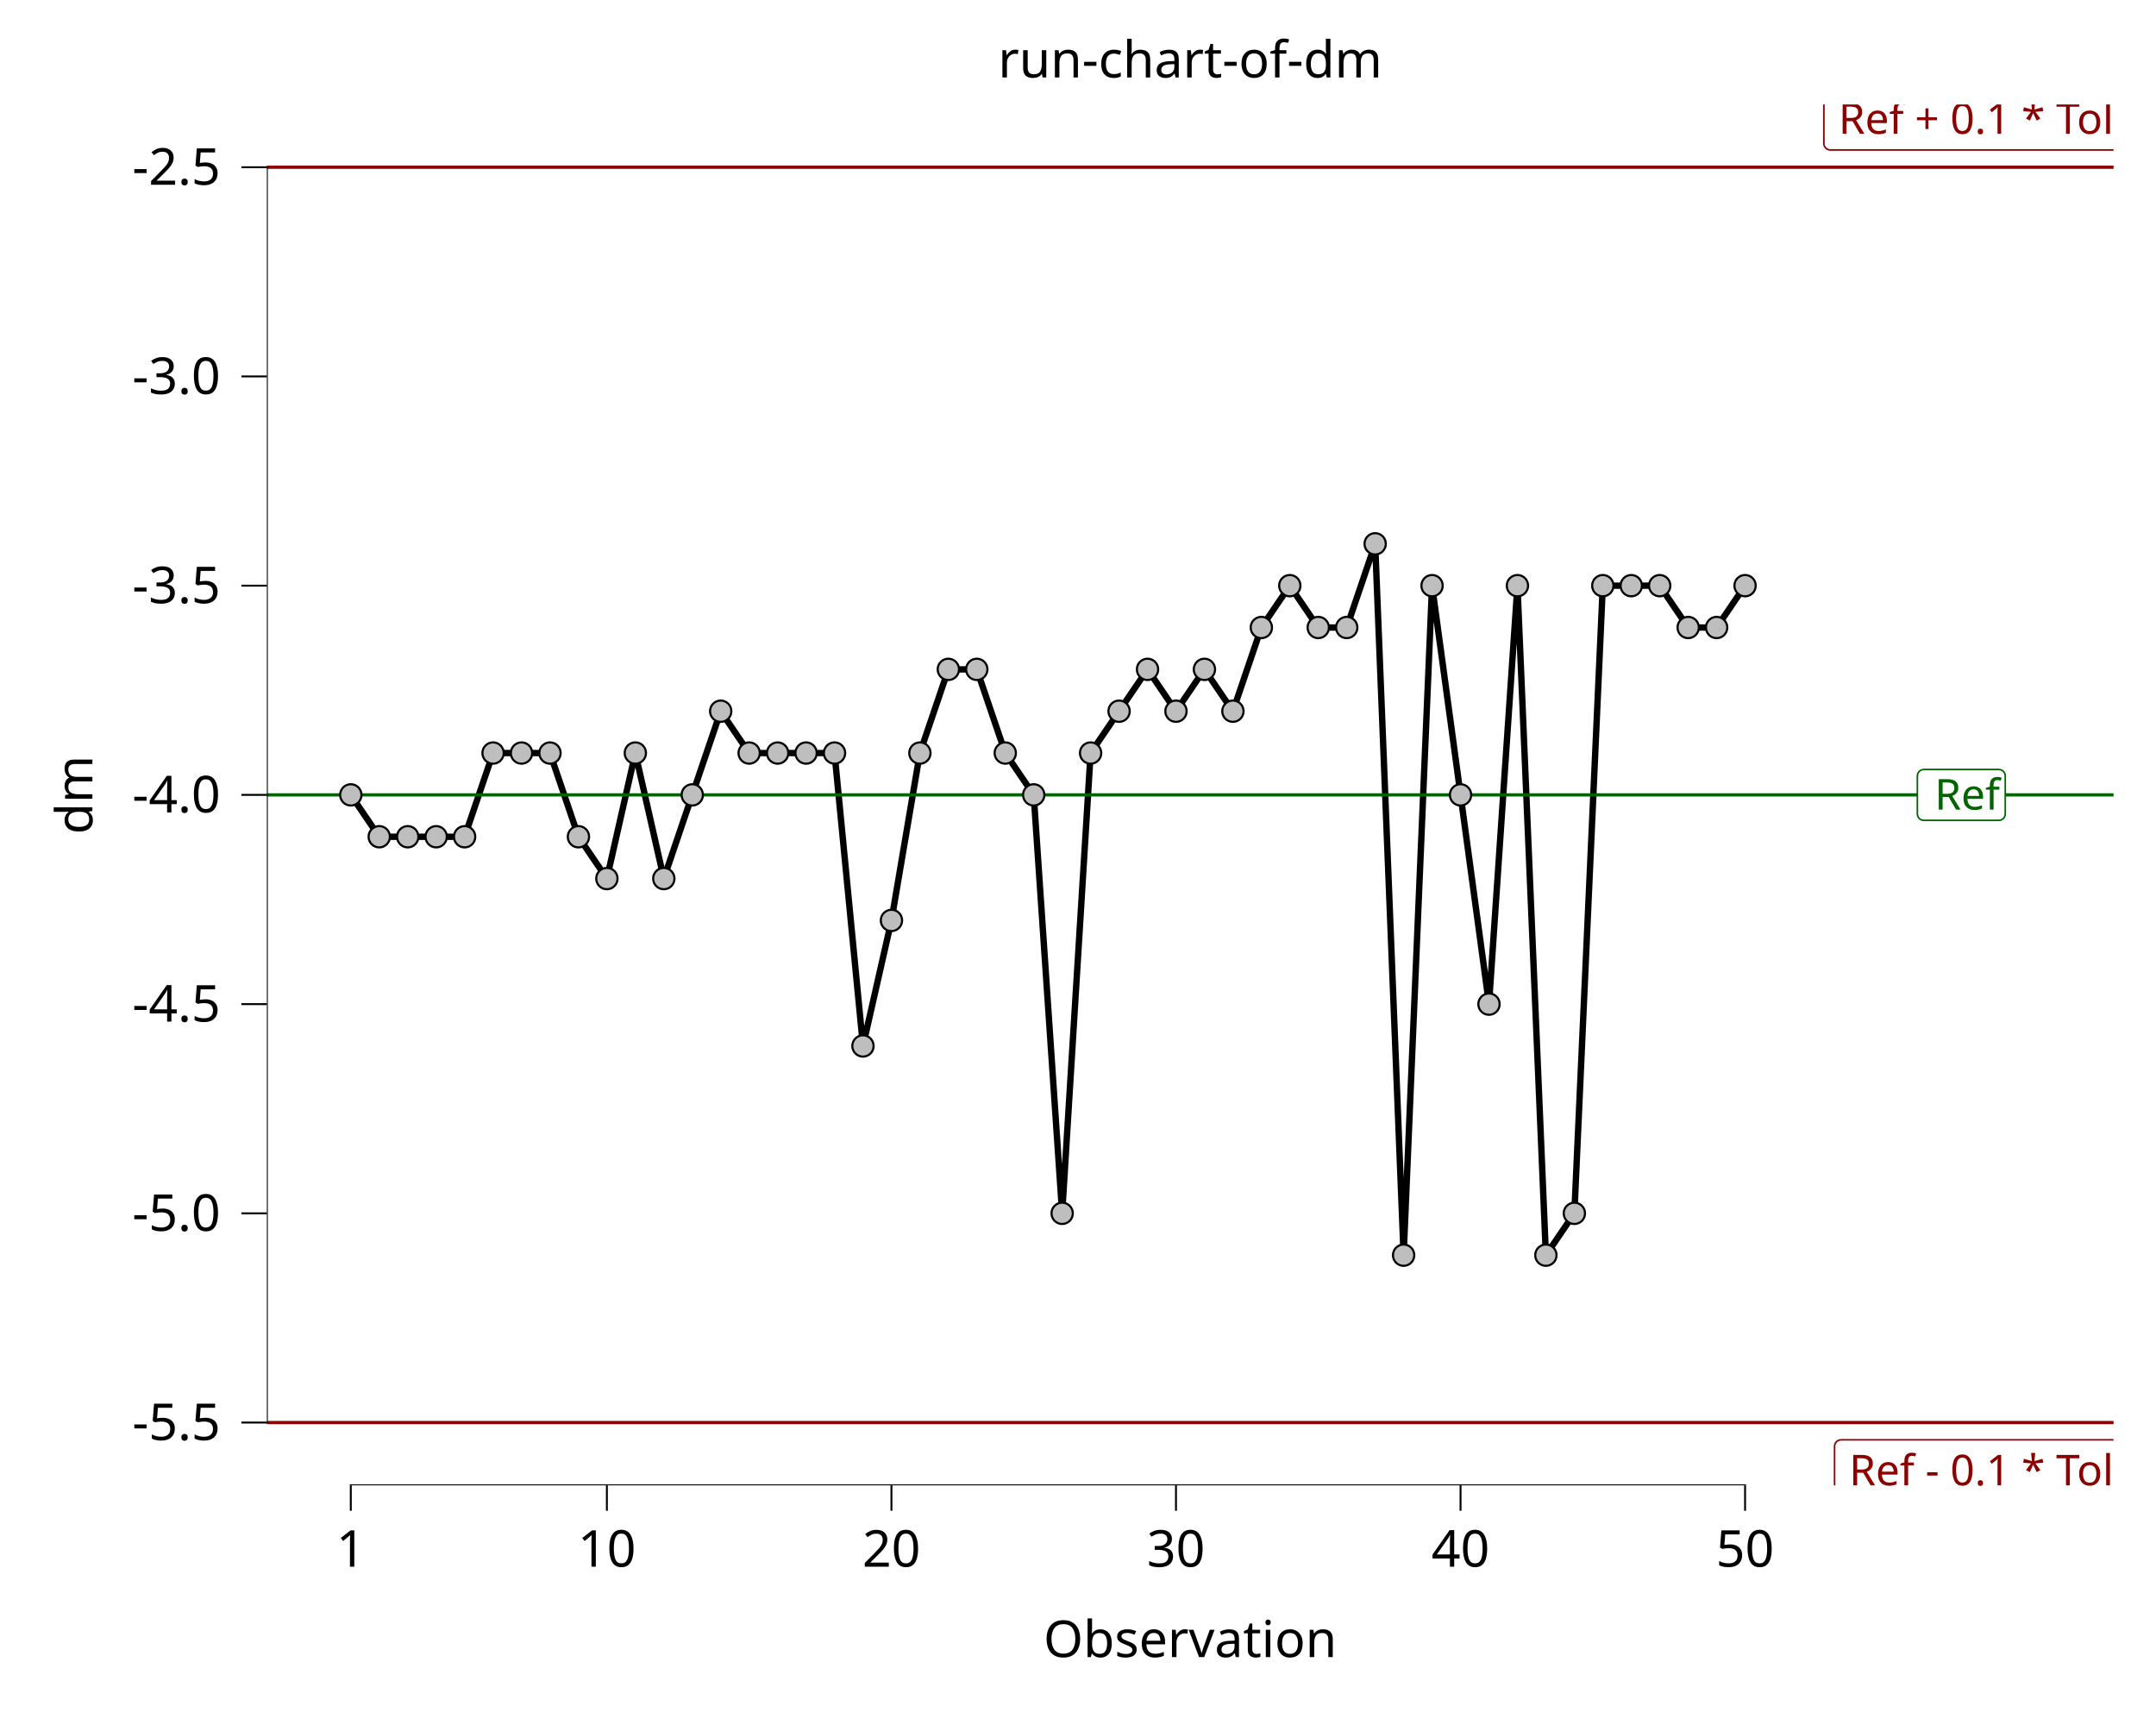
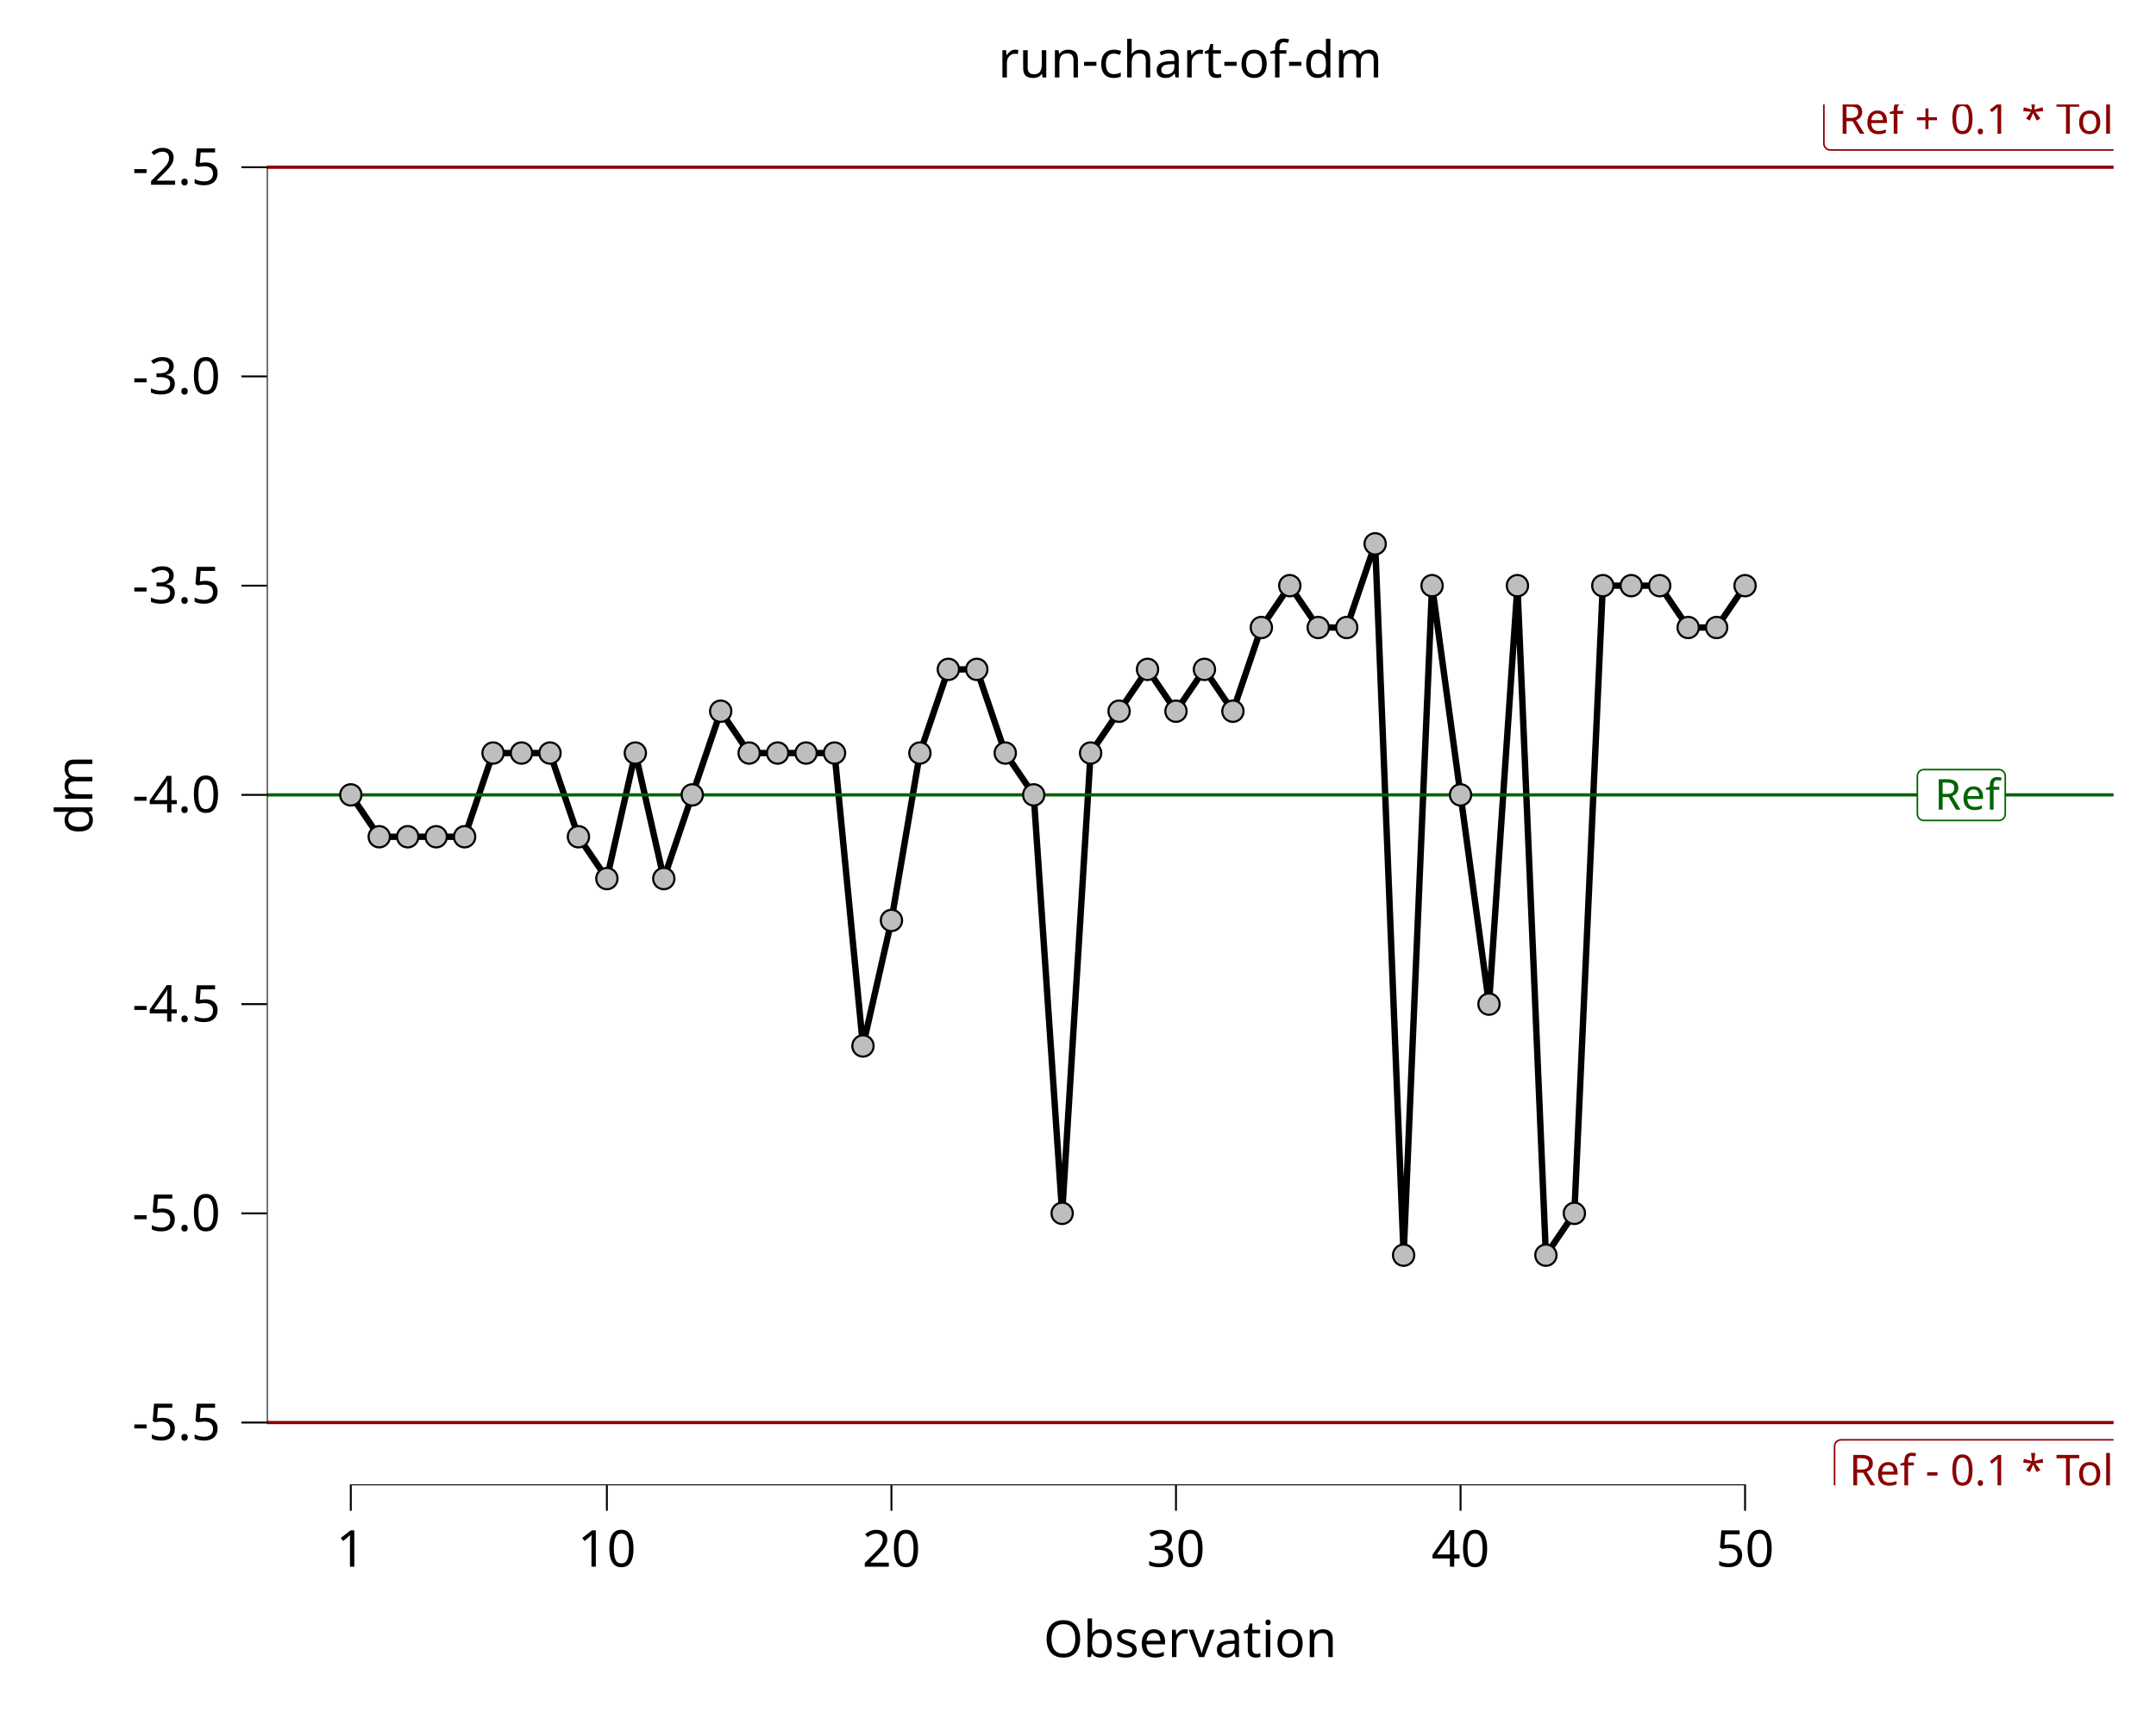
<svg xmlns="http://www.w3.org/2000/svg" class="svglite" data-engine-version="2.0" width="720.00pt" height="576.00pt" viewBox="0 0 720.00 576.00">
  <defs>
    <style type="text/css">
    .svglite line, .svglite polyline, .svglite polygon, .svglite path, .svglite rect, .svglite circle {
      fill: none;
      stroke: #000000;
      stroke-linecap: round;
      stroke-linejoin: round;
      stroke-miterlimit: 10.00;
    }
  </style>
  </defs>
  <rect width="100%" height="100%" style="stroke: none; fill: #FFFFFF;" />
  <defs>
    <clipPath id="cpMC4wMHw3MjAuMDB8MC4wMHw1NzYuMDA=">
      <rect x="0.00" y="0.00" width="720.00" height="576.00" />
    </clipPath>
  </defs>
  <g clip-path="url(#cpMC4wMHw3MjAuMDB8MC4wMHw1NzYuMDA=)">
    <rect x="-0" y="0.00" width="720.00" height="576.00" style="stroke-width: 10.67; stroke: none;" />
  </g>
  <defs>
    <clipPath id="cpODkuMTJ8NzA1LjgzfDM0Ljg4fDQ5NS45Nw==">
      <rect x="89.12" y="34.88" width="616.71" height="461.09" />
    </clipPath>
  </defs>
  <g clip-path="url(#cpODkuMTJ8NzA1LjgzfDM0Ljg4fDQ5NS45Nw==)">
    <rect x="89.12" y="34.88" width="616.71" height="461.09" style="stroke-width: 10.67; stroke: none;" />
    <line x1="89.12" y1="55.84" x2="705.83" y2="55.84" style="stroke-width: 1.07; stroke: #8B0000; stroke-linecap: butt;" />
    <polygon points="611.24,50.07 705.47,50.07 705.38,50.07 705.73,50.06 706.07,49.99 706.39,49.86 706.69,49.69 706.96,49.47 707.19,49.21 707.38,48.92 707.52,48.60 707.60,48.26 707.63,47.91 707.63,47.91 707.63,35.24 707.63,35.24 707.60,34.89 707.52,34.56 707.38,34.24 707.19,33.94 706.96,33.68 706.69,33.46 706.39,33.29 706.07,33.17 705.73,33.10 705.47,33.08 611.24,33.08 611.51,33.10 611.16,33.08 610.81,33.12 610.48,33.22 610.16,33.37 609.88,33.57 609.63,33.81 609.42,34.09 609.26,34.39 609.15,34.72 609.09,35.07 609.08,35.24 609.08,47.91 609.09,47.74 609.09,48.09 609.15,48.43 609.26,48.76 609.42,49.07 609.63,49.34 609.88,49.59 610.16,49.78 610.48,49.93 610.81,50.03 611.16,50.07 " style="stroke-width: 0.53; stroke: #8B0000; fill: #FFFFFF;" />
    <text x="705.83" y="44.67" text-anchor="end" style="font-size: 14.23px; fill: #8B0000; font-family: sans;" textLength="91.34px" lengthAdjust="spacingAndGlyphs">Ref + 0.1 * Tol</text>
    <line x1="89.12" y1="475.01" x2="705.83" y2="475.01" style="stroke-width: 1.07; stroke: #8B0000; stroke-linecap: butt;" />
    <polygon points="614.82,497.77 705.47,497.77 705.38,497.76 705.73,497.75 706.07,497.68 706.39,497.56 706.69,497.38 706.96,497.16 707.19,496.90 707.38,496.61 707.52,496.29 707.60,495.95 707.63,495.61 707.63,495.61 707.63,482.94 707.63,482.94 707.60,482.59 707.52,482.25 707.38,481.93 707.19,481.64 706.96,481.38 706.69,481.16 706.39,480.98 706.07,480.86 705.73,480.79 705.47,480.78 614.82,480.78 615.08,480.79 614.73,480.78 614.39,480.82 614.06,480.92 613.74,481.07 613.46,481.26 613.20,481.50 613.00,481.78 612.83,482.09 612.72,482.42 612.67,482.76 612.66,482.94 612.66,495.61 612.67,495.43 612.67,495.78 612.72,496.12 612.83,496.45 613.00,496.76 613.20,497.04 613.46,497.28 613.74,497.48 614.06,497.63 614.39,497.72 614.73,497.76 " style="stroke-width: 0.53; stroke: #8B0000; fill: #FFFFFF;" />
    <text x="705.83" y="495.97" text-anchor="end" style="font-size: 14.23px; fill: #8B0000; font-family: sans;" textLength="87.77px" lengthAdjust="spacingAndGlyphs">Ref - 0.1 * Tol</text>
    <polyline points="117.15,265.42 126.65,279.40 136.16,279.40 145.66,279.40 155.16,279.40 164.66,251.45 174.16,251.45 183.67,251.45 193.17,279.40 202.67,293.37 212.17,251.45 221.68,293.37 231.18,265.42 240.68,237.48 250.18,251.45 259.69,251.45 269.19,251.45 278.69,251.45 288.19,349.26 297.70,307.34 307.20,251.45 316.70,223.51 326.20,223.51 335.71,251.45 345.21,265.42 354.71,405.15 364.21,251.45 373.72,237.48 383.22,223.51 392.72,237.48 402.22,223.51 411.73,237.48 421.23,209.53 430.73,195.56 440.23,209.53 449.74,209.53 459.24,181.59 468.74,419.12 478.24,195.56 487.75,265.42 497.25,335.29 506.75,195.56 516.25,419.12 525.76,405.15 535.26,195.56 544.76,195.56 554.26,195.56 563.77,209.53 573.27,209.53 582.77,195.56 " style="stroke-width: 2.13; stroke-linecap: butt;" />
    <line x1="89.12" y1="265.42" x2="705.83" y2="265.42" style="stroke-width: 1.07; stroke: #006400; stroke-linecap: butt;" />
-     <polygon points="642.47,273.93 667.50,273.93 667.41,273.93 667.76,273.92 668.10,273.85 668.42,273.72 668.72,273.55 668.99,273.33 669.22,273.07 669.41,272.78 669.54,272.46 669.63,272.12 669.66,271.77 669.66,271.77 669.66,259.10 669.66,259.10 669.63,258.76 669.54,258.42 669.41,258.10 669.22,257.81 668.99,257.55 668.72,257.33 668.42,257.15 668.10,257.03 667.76,256.96 667.50,256.94 642.47,256.94 642.73,256.96 642.39,256.94 642.04,256.99 641.71,257.08 641.39,257.23 641.11,257.43 640.86,257.67 640.65,257.95 640.49,258.26 640.38,258.59 640.32,258.93 640.31,259.10 640.31,271.77 640.32,271.60 640.32,271.95 640.38,272.29 640.49,272.62 640.65,272.93 640.86,273.21 641.11,273.45 641.39,273.64 641.71,273.79 642.04,273.89 642.39,273.93 " style="stroke-width: 0.53; stroke: #006400; fill: #FFFFFF;" />
-     <text x="667.86" y="270.33" text-anchor="end" style="font-size: 14.23px; fill: #006400; font-family: sans;" textLength="22.14px" lengthAdjust="spacingAndGlyphs">Ref</text>
+     <polygon points="642.47,273.96 667.50,273.96 667.41,273.96 667.76,273.94 668.10,273.87 668.42,273.75 668.72,273.58 668.99,273.36 669.22,273.10 669.41,272.80 669.54,272.48 669.63,272.15 669.66,271.80 669.66,271.80 669.66,259.13 669.66,259.13 669.63,258.78 669.54,258.44 669.41,258.12 669.22,257.83 668.99,257.57 668.72,257.35 668.42,257.18 668.10,257.05 667.76,256.98 667.50,256.97 642.47,256.97 642.73,256.98 642.39,256.97 642.04,257.01 641.71,257.11 641.39,257.26 641.11,257.46 640.86,257.70 640.65,257.97 640.49,258.28 640.38,258.61 640.32,258.95 640.31,259.13 640.31,271.80 640.32,271.63 640.32,271.97 640.38,272.32 640.49,272.65 640.65,272.95 640.86,273.23 641.11,273.47 641.39,273.67 641.71,273.82 642.04,273.92 642.39,273.96 " style="stroke-width: 0.53; stroke: #006400; fill: #FFFFFF;" />
+     <text x="667.86" y="270.36" text-anchor="end" style="font-size: 14.23px; fill: #006400; font-family: sans;" textLength="22.14px" lengthAdjust="spacingAndGlyphs">Ref</text>
    <line x1="116.83" y1="495.97" x2="583.09" y2="495.97" style="stroke-width: 0.64; stroke-linecap: butt;" />
    <line x1="89.12" y1="475.33" x2="89.12" y2="55.52" style="stroke-width: 0.64; stroke-linecap: butt;" />
    <circle cx="117.15" cy="265.42" r="3.56" style="stroke-width: 0.71; fill: #BEBEBE;" />
    <circle cx="126.65" cy="279.40" r="3.56" style="stroke-width: 0.71; fill: #BEBEBE;" />
    <circle cx="136.16" cy="279.40" r="3.56" style="stroke-width: 0.71; fill: #BEBEBE;" />
    <circle cx="145.66" cy="279.40" r="3.56" style="stroke-width: 0.71; fill: #BEBEBE;" />
    <circle cx="155.16" cy="279.40" r="3.56" style="stroke-width: 0.71; fill: #BEBEBE;" />
    <circle cx="164.66" cy="251.45" r="3.56" style="stroke-width: 0.71; fill: #BEBEBE;" />
    <circle cx="174.16" cy="251.45" r="3.56" style="stroke-width: 0.71; fill: #BEBEBE;" />
    <circle cx="183.67" cy="251.45" r="3.56" style="stroke-width: 0.71; fill: #BEBEBE;" />
    <circle cx="193.17" cy="279.40" r="3.56" style="stroke-width: 0.71; fill: #BEBEBE;" />
    <circle cx="202.67" cy="293.37" r="3.56" style="stroke-width: 0.71; fill: #BEBEBE;" />
    <circle cx="212.17" cy="251.45" r="3.56" style="stroke-width: 0.71; fill: #BEBEBE;" />
    <circle cx="221.68" cy="293.37" r="3.56" style="stroke-width: 0.71; fill: #BEBEBE;" />
    <circle cx="231.18" cy="265.42" r="3.56" style="stroke-width: 0.71; fill: #BEBEBE;" />
    <circle cx="240.68" cy="237.48" r="3.56" style="stroke-width: 0.71; fill: #BEBEBE;" />
    <circle cx="250.18" cy="251.45" r="3.56" style="stroke-width: 0.71; fill: #BEBEBE;" />
    <circle cx="259.69" cy="251.45" r="3.56" style="stroke-width: 0.71; fill: #BEBEBE;" />
    <circle cx="269.19" cy="251.45" r="3.56" style="stroke-width: 0.71; fill: #BEBEBE;" />
    <circle cx="278.69" cy="251.45" r="3.56" style="stroke-width: 0.71; fill: #BEBEBE;" />
    <circle cx="288.19" cy="349.26" r="3.56" style="stroke-width: 0.71; fill: #BEBEBE;" />
    <circle cx="297.70" cy="307.34" r="3.56" style="stroke-width: 0.71; fill: #BEBEBE;" />
    <circle cx="307.20" cy="251.45" r="3.56" style="stroke-width: 0.71; fill: #BEBEBE;" />
    <circle cx="316.70" cy="223.51" r="3.56" style="stroke-width: 0.71; fill: #BEBEBE;" />
    <circle cx="326.20" cy="223.51" r="3.56" style="stroke-width: 0.71; fill: #BEBEBE;" />
    <circle cx="335.71" cy="251.45" r="3.56" style="stroke-width: 0.71; fill: #BEBEBE;" />
    <circle cx="345.21" cy="265.42" r="3.56" style="stroke-width: 0.71; fill: #BEBEBE;" />
    <circle cx="354.71" cy="405.15" r="3.56" style="stroke-width: 0.71; fill: #BEBEBE;" />
    <circle cx="364.21" cy="251.45" r="3.56" style="stroke-width: 0.71; fill: #BEBEBE;" />
    <circle cx="373.72" cy="237.48" r="3.56" style="stroke-width: 0.71; fill: #BEBEBE;" />
    <circle cx="383.22" cy="223.51" r="3.56" style="stroke-width: 0.71; fill: #BEBEBE;" />
    <circle cx="392.72" cy="237.48" r="3.56" style="stroke-width: 0.71; fill: #BEBEBE;" />
    <circle cx="402.22" cy="223.51" r="3.56" style="stroke-width: 0.71; fill: #BEBEBE;" />
    <circle cx="411.73" cy="237.48" r="3.56" style="stroke-width: 0.71; fill: #BEBEBE;" />
    <circle cx="421.23" cy="209.53" r="3.56" style="stroke-width: 0.71; fill: #BEBEBE;" />
    <circle cx="430.73" cy="195.56" r="3.56" style="stroke-width: 0.71; fill: #BEBEBE;" />
    <circle cx="440.23" cy="209.53" r="3.56" style="stroke-width: 0.71; fill: #BEBEBE;" />
    <circle cx="449.74" cy="209.53" r="3.56" style="stroke-width: 0.71; fill: #BEBEBE;" />
    <circle cx="459.24" cy="181.59" r="3.56" style="stroke-width: 0.71; fill: #BEBEBE;" />
    <circle cx="468.74" cy="419.12" r="3.56" style="stroke-width: 0.71; fill: #BEBEBE;" />
    <circle cx="478.24" cy="195.56" r="3.56" style="stroke-width: 0.71; fill: #BEBEBE;" />
    <circle cx="487.75" cy="265.42" r="3.56" style="stroke-width: 0.71; fill: #BEBEBE;" />
    <circle cx="497.25" cy="335.29" r="3.56" style="stroke-width: 0.71; fill: #BEBEBE;" />
    <circle cx="506.75" cy="195.56" r="3.56" style="stroke-width: 0.71; fill: #BEBEBE;" />
    <circle cx="516.25" cy="419.12" r="3.56" style="stroke-width: 0.71; fill: #BEBEBE;" />
    <circle cx="525.76" cy="405.15" r="3.56" style="stroke-width: 0.71; fill: #BEBEBE;" />
    <circle cx="535.26" cy="195.56" r="3.56" style="stroke-width: 0.71; fill: #BEBEBE;" />
    <circle cx="544.76" cy="195.56" r="3.56" style="stroke-width: 0.71; fill: #BEBEBE;" />
    <circle cx="554.26" cy="195.56" r="3.56" style="stroke-width: 0.71; fill: #BEBEBE;" />
    <circle cx="563.77" cy="209.53" r="3.56" style="stroke-width: 0.71; fill: #BEBEBE;" />
    <circle cx="573.27" cy="209.53" r="3.56" style="stroke-width: 0.71; fill: #BEBEBE;" />
    <circle cx="582.77" cy="195.56" r="3.56" style="stroke-width: 0.71; fill: #BEBEBE;" />
    <rect x="89.12" y="34.88" width="616.71" height="461.09" style="stroke-width: 0.00; stroke: none;" />
  </g>
  <g clip-path="url(#cpMC4wMHw3MjAuMDB8MC4wMHw1NzYuMDA=)">
    <polyline points="89.12,495.97 89.12,34.88 " style="stroke-width: 0.00; stroke: none; stroke-linecap: butt;" />
    <text x="73.64" y="480.86" text-anchor="end" style="font-size: 17.00px; font-family: sans;" textLength="29.29px" lengthAdjust="spacingAndGlyphs">-5.5</text>
    <text x="73.64" y="411.00" text-anchor="end" style="font-size: 17.00px; font-family: sans;" textLength="29.29px" lengthAdjust="spacingAndGlyphs">-5.0</text>
    <text x="73.64" y="341.13" text-anchor="end" style="font-size: 17.00px; font-family: sans;" textLength="29.29px" lengthAdjust="spacingAndGlyphs">-4.5</text>
    <text x="73.64" y="271.27" text-anchor="end" style="font-size: 17.00px; font-family: sans;" textLength="29.29px" lengthAdjust="spacingAndGlyphs">-4.0</text>
    <text x="73.64" y="201.41" text-anchor="end" style="font-size: 17.00px; font-family: sans;" textLength="29.29px" lengthAdjust="spacingAndGlyphs">-3.5</text>
    <text x="73.64" y="131.55" text-anchor="end" style="font-size: 17.00px; font-family: sans;" textLength="29.29px" lengthAdjust="spacingAndGlyphs">-3.0</text>
    <text x="73.64" y="61.69" text-anchor="end" style="font-size: 17.00px; font-family: sans;" textLength="29.29px" lengthAdjust="spacingAndGlyphs">-2.5</text>
    <polyline points="80.61,475.01 89.12,475.01 " style="stroke-width: 0.64; stroke-linecap: butt;" />
    <polyline points="80.61,405.15 89.12,405.15 " style="stroke-width: 0.64; stroke-linecap: butt;" />
    <polyline points="80.61,335.29 89.12,335.29 " style="stroke-width: 0.64; stroke-linecap: butt;" />
    <polyline points="80.61,265.42 89.12,265.42 " style="stroke-width: 0.64; stroke-linecap: butt;" />
    <polyline points="80.61,195.56 89.12,195.56 " style="stroke-width: 0.64; stroke-linecap: butt;" />
    <polyline points="80.61,125.70 89.12,125.70 " style="stroke-width: 0.64; stroke-linecap: butt;" />
    <polyline points="80.61,55.84 89.12,55.84 " style="stroke-width: 0.64; stroke-linecap: butt;" />
    <polyline points="89.12,495.97 705.83,495.97 " style="stroke-width: 0.00; stroke: none; stroke-linecap: butt;" />
    <polyline points="117.15,504.47 117.15,495.97 " style="stroke-width: 0.64; stroke-linecap: butt;" />
    <polyline points="202.67,504.47 202.67,495.97 " style="stroke-width: 0.64; stroke-linecap: butt;" />
    <polyline points="297.70,504.47 297.70,495.97 " style="stroke-width: 0.64; stroke-linecap: butt;" />
    <polyline points="392.72,504.47 392.72,495.97 " style="stroke-width: 0.64; stroke-linecap: butt;" />
    <polyline points="487.75,504.47 487.75,495.97 " style="stroke-width: 0.64; stroke-linecap: butt;" />
    <polyline points="582.77,504.47 582.77,495.97 " style="stroke-width: 0.64; stroke-linecap: butt;" />
    <text x="117.15" y="523.14" text-anchor="middle" style="font-size: 17.00px; font-family: sans;" textLength="9.46px" lengthAdjust="spacingAndGlyphs">1</text>
    <text x="202.67" y="523.14" text-anchor="middle" style="font-size: 17.00px; font-family: sans;" textLength="18.91px" lengthAdjust="spacingAndGlyphs">10</text>
    <text x="297.70" y="523.14" text-anchor="middle" style="font-size: 17.00px; font-family: sans;" textLength="18.91px" lengthAdjust="spacingAndGlyphs">20</text>
    <text x="392.72" y="523.14" text-anchor="middle" style="font-size: 17.00px; font-family: sans;" textLength="18.91px" lengthAdjust="spacingAndGlyphs">30</text>
    <text x="487.75" y="523.14" text-anchor="middle" style="font-size: 17.00px; font-family: sans;" textLength="18.91px" lengthAdjust="spacingAndGlyphs">40</text>
    <text x="582.77" y="523.14" text-anchor="middle" style="font-size: 17.00px; font-family: sans;" textLength="18.91px" lengthAdjust="spacingAndGlyphs">50</text>
    <text x="397.47" y="553.32" text-anchor="middle" style="font-size: 17.00px; font-family: sans;" textLength="91.68px" lengthAdjust="spacingAndGlyphs">Observation</text>
    <text transform="translate(30.85,265.42) rotate(-90)" text-anchor="middle" style="font-size: 17.00px; font-family: sans;" textLength="23.62px" lengthAdjust="spacingAndGlyphs">dm</text>
    <text x="397.47" y="25.87" text-anchor="middle" style="font-size: 17.00px; font-family: sans;" textLength="117.16px" lengthAdjust="spacingAndGlyphs">run-chart-of-dm</text>
  </g>
</svg>
